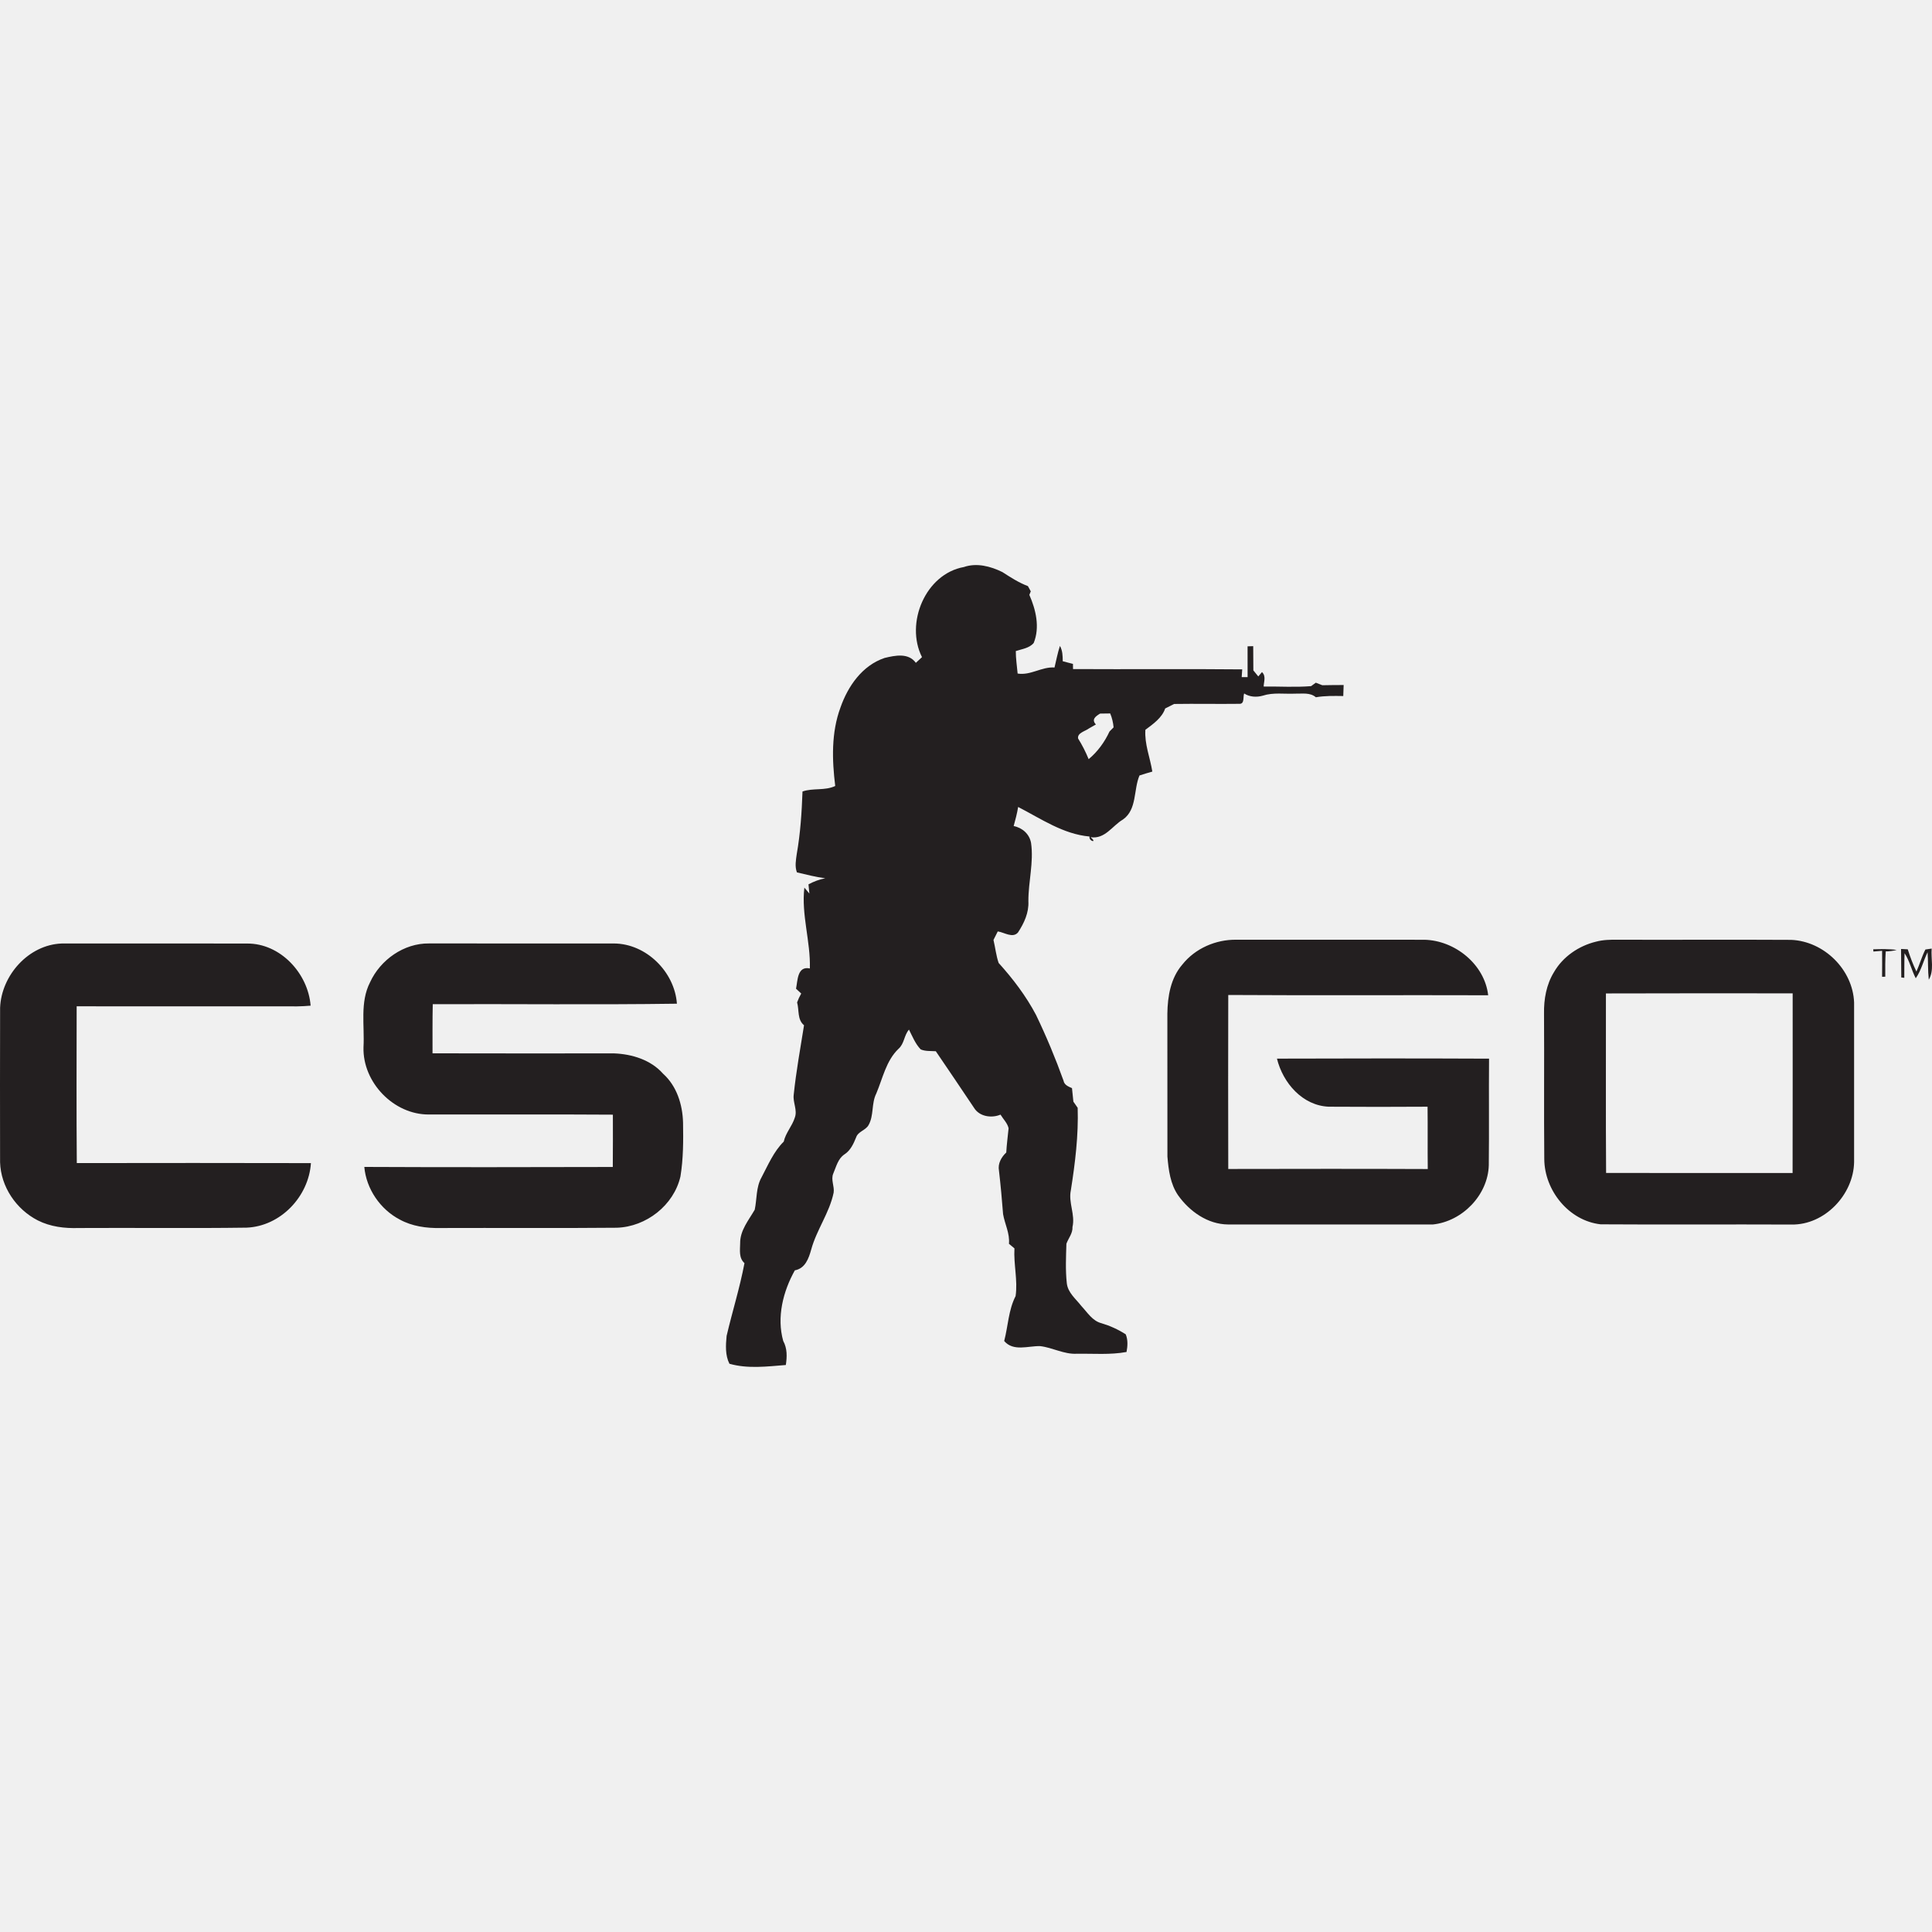
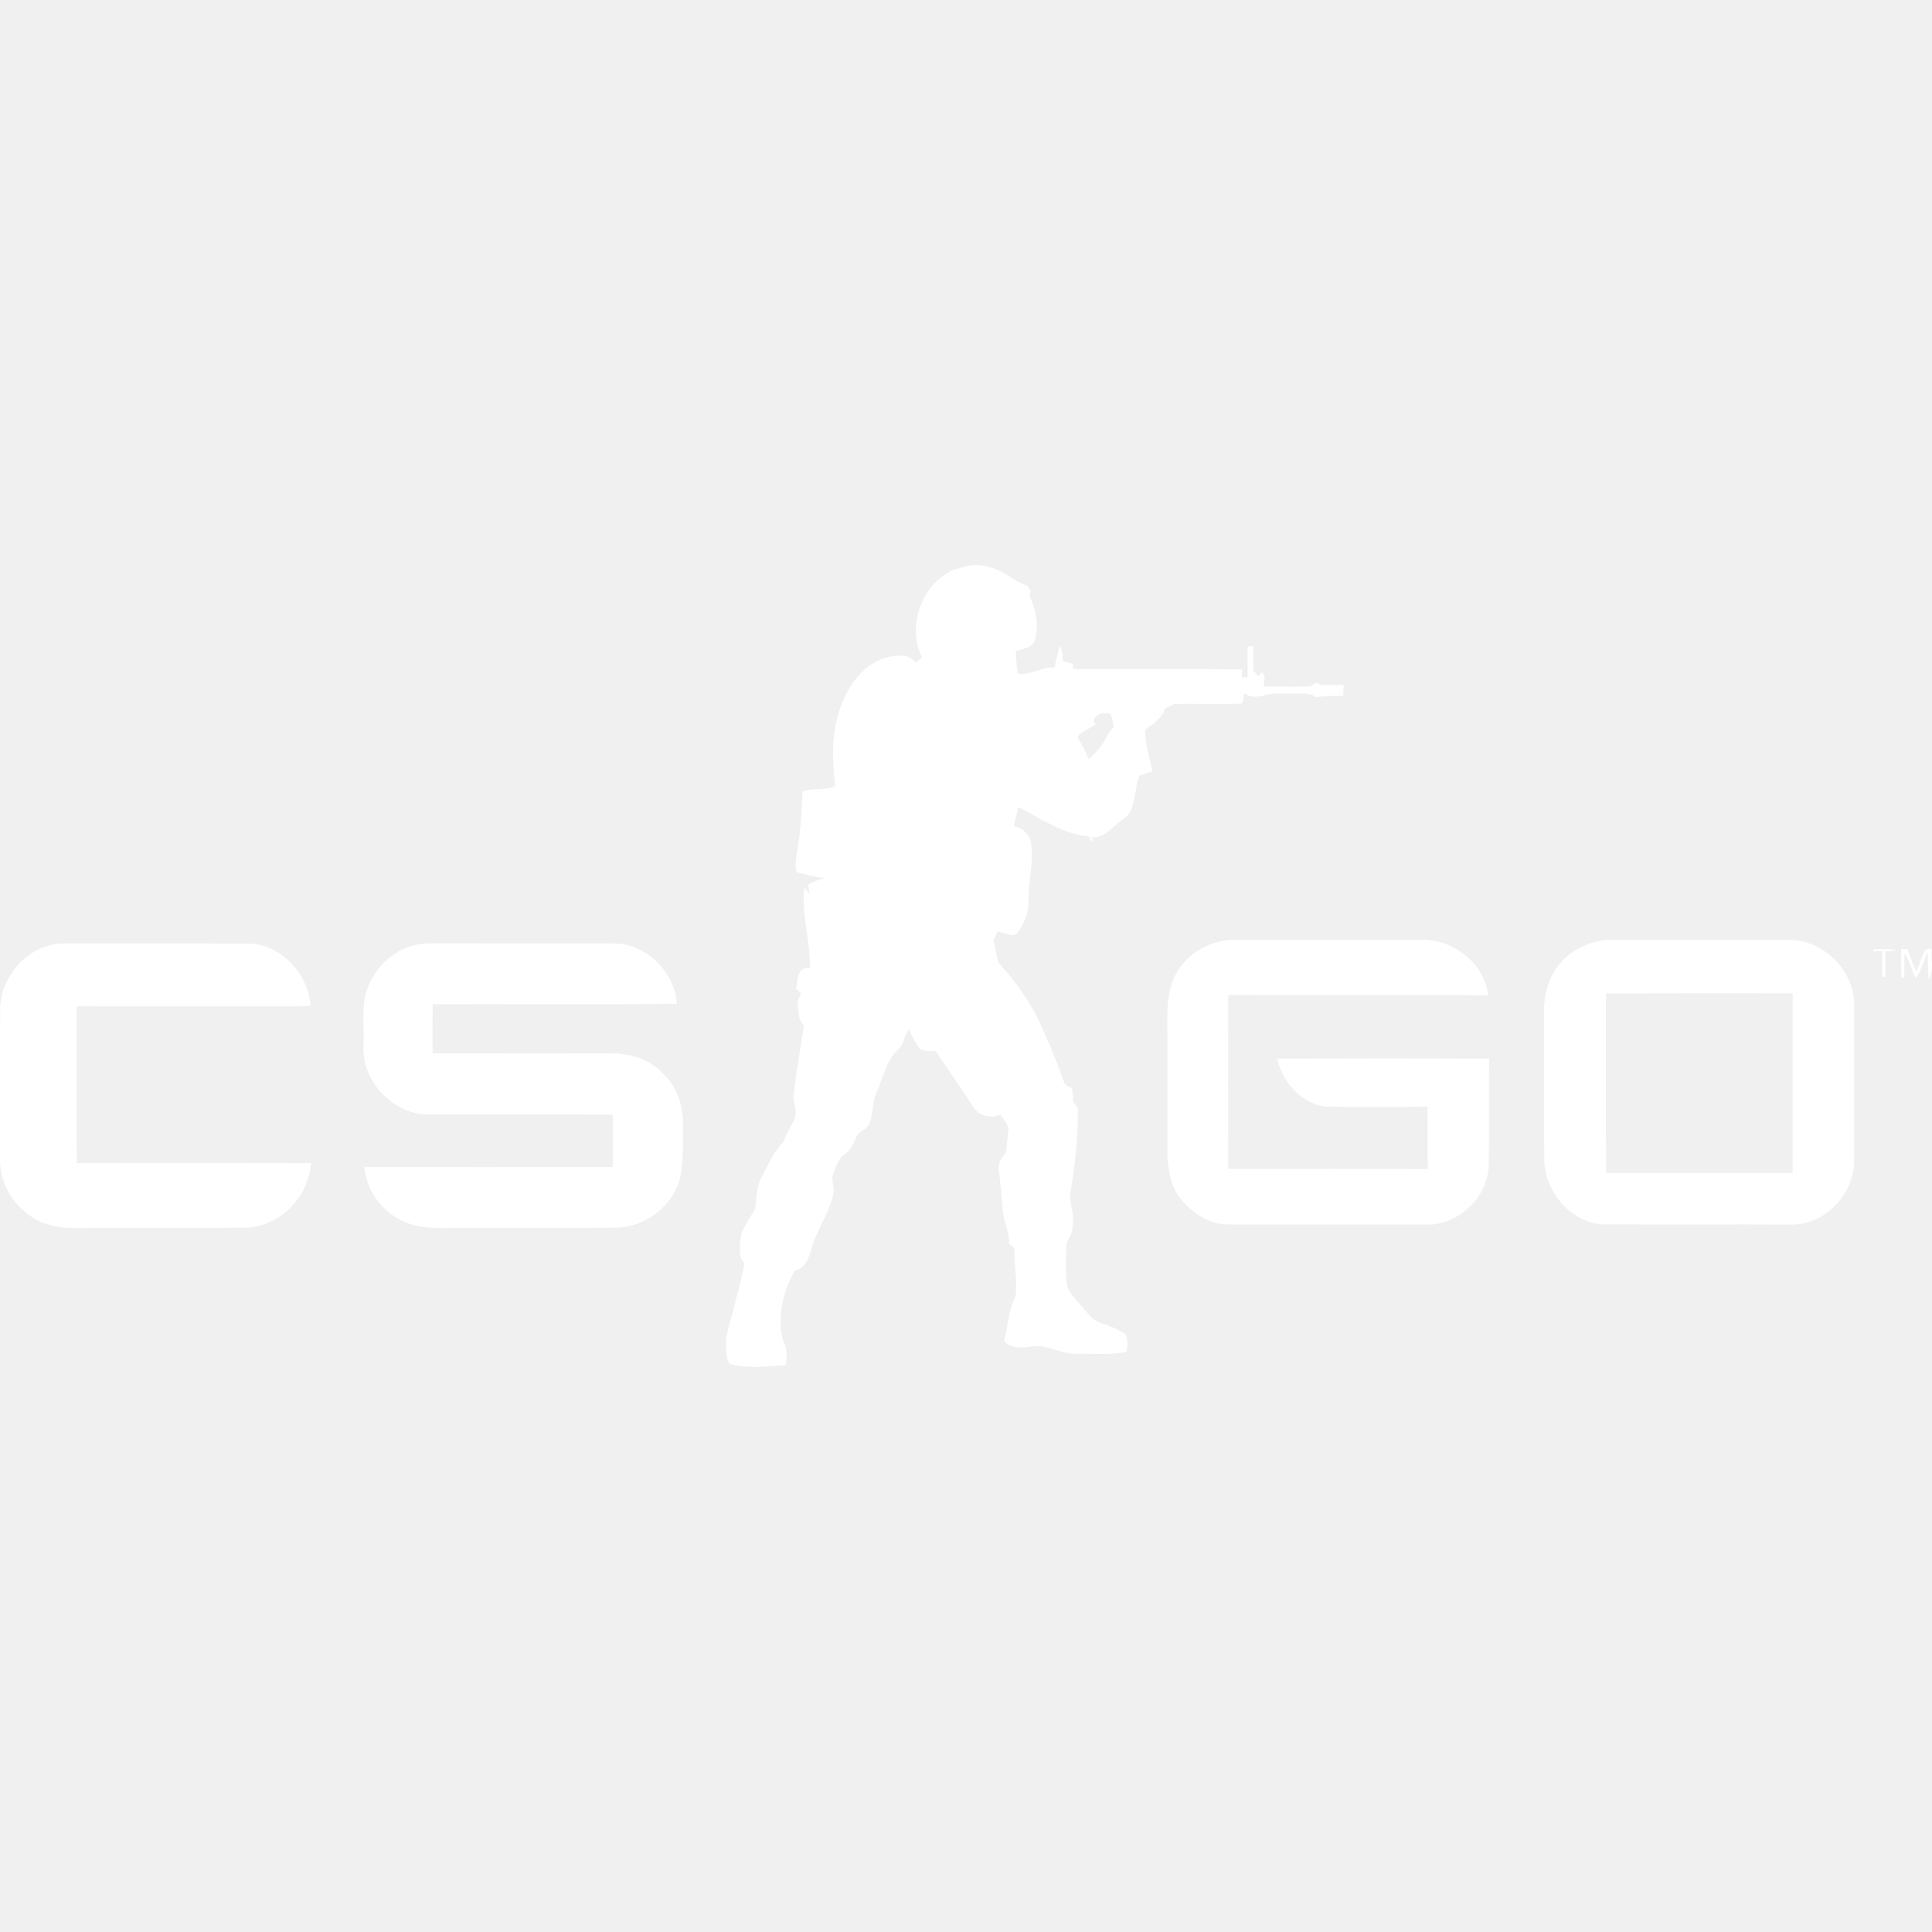
- <svg xmlns="http://www.w3.org/2000/svg" width="800px" height="800px" viewBox="0 -201.55 689.123 689.123">
-   <g fill="#231F20">
-     <path d="M343.816.699c4.56-1.58 9.541-.261 13.72 1.8 2.92 1.88 5.84 3.78 9.11 5.01.25.47.77 1.4 1.02 1.86-.13.31-.38.95-.51 1.26 2.33 5.3 3.82 11.58 1.56 17.149-1.54 1.88-4.22 2.171-6.39 2.899-.01 2.69.42 5.351.65 8.021 4.64.75 8.568-2.48 13.158-2.16.62-2.57 1.11-5.182 1.932-7.701.95 1.67.989 3.591 1 5.471 1.2.34 2.42.65 3.648.949.012.461.021 1.381.021 1.841 20.12.12 40.229-.091 60.35.11-.05.688-.148 2.069-.188 2.76.52 0 1.58.01 2.108.01-.02-3.659 0-7.33-.01-10.989.51-.021 1.51-.051 2.01-.061.012 2.88.021 5.76.051 8.641.439.54 1.319 1.619 1.761 2.159.33-.391.989-1.159 1.318-1.55 1.53 1.431.66 3.391.592 5.149 5.63-.061 11.318.319 16.93-.141.42-.31 1.26-.92 1.68-1.229.771.299 1.55.6 2.32.91 2.53-.062 5.07-.07 7.61-.08-.052 1.31-.092 2.619-.142 3.93-3.27-.051-6.55-.12-9.77.439-2.08-1.789-4.87-1.221-7.38-1.289-3.86.18-7.842-.5-11.58.729-2.222.62-4.66.471-6.62-.79-.472 1.17.25 3.79-1.722 3.689-7.76.101-15.51-.069-23.26.051-1.06.56-2.13 1.09-3.188 1.609-1.12 3.34-4.33 5.569-7.062 7.609-.34 5.13 1.69 9.92 2.48 14.899-1.53.439-3.07.891-4.58 1.391-2.17 5.12-.84 12.109-5.86 15.681-3.85 2.239-6.398 7.109-11.59 6.34 2.64 2.2-.72 1.51-.37-.25-9.39-.83-17.3-6.34-25.46-10.539-.38 2.299-.979 4.56-1.6 6.81 3.1.59 5.66 2.87 6.21 6.05.99 6.931-.99 13.812-.96 20.761.22 4.08-1.53 7.819-3.71 11.149-1.91 2.16-4.92-.061-7.21-.38-.521 1.01-1.03 2.021-1.53 3.04.65 2.719.93 5.549 1.84 8.209 5.11 5.65 9.76 11.771 13.33 18.521a244.586 244.586 0 0 1 9.811 23.459c.279 1.551 1.739 2.108 3.021 2.67.17 1.6.34 3.198.5 4.819.5.73 1.01 1.459 1.53 2.199.31 9.861-.9 19.68-2.432 29.41-.948 4.391 1.62 8.68.58 13.1.12 2.263-1.438 3.972-2.17 5.972-.14 4.67-.37 9.399.142 14.061.358 3.42 3.25 5.619 5.21 8.17 2.14 2.271 3.93 5.32 7.17 6.129 3.05.91 5.96 2.23 8.648 3.961.82 2.029.67 4.181.28 6.289-5.86 1.08-11.84.541-17.76.632-4.562.239-8.63-2.211-13.062-2.722-4.29-.108-9.52 2.021-12.818-1.819 1.398-5.328 1.51-11.05 4.068-16.021.82-5.629-.738-11.34-.41-17.02-.488-.41-1.47-1.23-1.96-1.642.352-3.709-1.479-7.01-2.09-10.559-.398-5.183-.87-10.361-1.47-15.521-.47-2.51.83-4.809 2.6-6.479.16-2.9.552-5.771.83-8.65-.43-1.871-1.92-3.26-2.88-4.86-3.21 1.352-7.54.711-9.45-2.431-4.529-6.739-9.05-13.479-13.63-20.18-1.8-.119-3.7.07-5.38-.65-1.938-1.989-2.95-4.639-4.188-7.059-1.771 1.99-1.642 5.039-3.74 6.85-4.44 4.261-5.62 10.521-7.94 15.98-1.778 3.539-.778 7.809-2.76 11.26-1.06 1.859-3.72 2.229-4.42 4.351-.92 2.288-2 4.659-4.15 6.051-2.33 1.528-2.949 4.43-3.988 6.828-.95 2.211.46 4.53.13 6.801-1.48 7.211-6.07 13.24-8 20.301-.88 3.18-2.141 6.76-5.841 7.439-4.21 7.52-6.529 16.721-4.149 25.188 1.46 2.66 1.38 5.65.93 8.58-6.689.521-13.55 1.42-20.119-.449-1.54-3.051-1.32-6.641-1-9.938 2.029-8.672 4.72-17.191 6.369-25.951-2.06-1.83-1.579-4.629-1.54-7.08-.069-4.57 3.04-8.23 5.2-11.98.811-3.85.431-7.987 2.42-11.52 2.341-4.42 4.32-9.199 7.931-12.77.689-3.15 3.011-5.529 3.949-8.562 1-2.68-.75-5.4-.398-8.139.859-8.312 2.37-16.541 3.68-24.791-2.479-2.07-1.68-5.359-2.47-8.15.39-1.1.88-2.149 1.47-3.17-.62-.57-1.229-1.15-1.85-1.719.6-2.933.43-8.183 4.93-7.23.28-9.71-3.09-19.11-1.96-28.831.6.699 1.189 1.41 1.79 2.12l-.32-3.29c1.88-1 3.88-1.77 5.98-2.16-3.42-.449-6.75-1.319-10.102-2.1-.81-2.131-.358-4.4-.06-6.58 1.3-7.36 1.78-14.82 2.05-22.28 3.79-1.318 7.97-.199 11.67-1.96-1.148-9.33-1.438-19.069 1.88-28.02 2.67-7.621 7.771-14.971 15.73-17.65 3.76-.899 8.49-1.91 11.148 1.74.73-.67 1.46-1.36 2.19-2.03-6.069-12.054 1.181-29.664 14.953-32.144m48.569 52.28c-1.6.98-3.17 2.101-1.488 3.881-.82.489-1.642.96-2.472 1.409-1.3 1-4.22 1.569-3.88 3.591a48.68 48.68 0 0 1 3.761 7.369c3.189-2.619 5.729-6.141 7.449-9.869.36-.37 1.091-1.11 1.45-1.471-.16-1.71-.54-3.381-1.21-4.96-1.2.021-2.41.04-3.61.05z" />
-     <path d="M421.726 142.499c4.579-5.779 11.979-8.98 19.318-8.86 22.33.021 44.67-.01 67 .01 10.892.23 21.511 8.741 22.771 19.802-30.91-.103-61.812.09-92.71-.103-.03 20.681-.07 41.371 0 62.062 23.72-.039 47.438-.08 71.16.02-.091-7.41.028-14.82-.07-22.229-11.729.067-23.46.09-35.19 0-9.409-.361-16.409-8.49-18.528-17.15 25.22-.09 50.43-.1 75.648.01-.108 12.67.062 25.351-.09 38.021-.3 10.67-9.479 20.061-20 21.131-24.33 0-48.67-.01-73-.01-7.27-.052-13.7-4.642-17.8-10.371-2.8-4.051-3.431-9.08-3.83-13.851-.04-17 .02-34.01-.021-51.01.092-6.162 1.182-12.671 5.342-17.472zM569.255 134.338c2.512-.68 5.13-.729 7.722-.699 20.64.062 41.29-.069 61.93.05 11.7.5 21.979 10.602 22.43 22.34.021 18.971.021 37.95 0 56.932-.21 11.629-10.51 22.469-22.318 22.27-22.7-.1-45.4.07-68.102-.08-11.32-1.26-20.01-12.069-20.09-23.26-.16-17.301.02-34.621-.09-51.92-.09-5.1.83-10.34 3.53-14.74 3.169-5.531 8.849-9.402 14.988-10.893m3.561 18.462c.04 21.34-.09 42.689.06 64.029 22.17.061 44.352-.01 66.521.028.068-21.358.01-42.719.028-64.09-22.199-.008-44.409-.047-66.609.033zM.035 157.88c.471-11.57 10.16-22.441 21.95-22.891 22.029-.021 44.069-.021 66.1.01 11.9-.119 21.812 10.631 22.71 22.161-1.59.131-3.18.229-4.77.25-26.23-.029-52.46.01-78.681-.021-.011 18.64-.109 37.279.05 55.92 27.841-.041 55.671-.061 83.511.011-.79 11.948-10.851 22.551-22.979 23.02-19.96.281-39.92.01-59.881.131-4.97.17-10.09-.451-14.569-2.721-7.72-3.949-13.181-12-13.449-20.74-.022-18.38-.052-36.751.008-55.13zM131.995 148.82c3.67-8.011 12.07-13.96 21.011-13.851 22 .021 44.01 0 66.021.01 11.489.07 21.609 10.129 22.42 21.481-29.021.41-58.061.059-87.09.17-.131 5.84-.07 11.68-.08 17.529 21.58.069 43.17.02 64.75.02 6.399.25 13.12 2.301 17.479 7.25 4.899 4.381 6.97 11.051 7.13 17.471.109 6.41.109 12.851-.931 19.199-2.38 10.281-12.21 17.941-22.699 18.271-20.979.199-41.971.02-62.95.1-4.949.101-10.069-.61-14.46-3.02-6.96-3.631-11.96-10.933-12.649-18.771 29.54.142 59.09.09 88.63.021.07-6.222.03-12.441.03-18.66-21.86-.15-43.73-.021-65.601-.062-12.569.101-23.689-11.45-23.351-23.979.44-7.72-1.339-16.009 2.34-23.179zM668.166 137.05c2.78-.07 5.59-.18 8.36.24-1.29.33-2.602.5-3.92.52-.17 3.011-.19 6.021-.15 9.029-.29 0-.859 0-1.14.01.02-3.09.05-6.18.01-9.26-.78.062-2.33.201-3.1.26l-.06-.799zM678.085 136.938c.591.031 1.79.091 2.392.121.85 2.709 1.85 5.369 3.09 7.939 1.16-2.59 1.92-5.351 3.2-7.869.56-.08 1.68-.25 2.238-.33-.31 3.68.96 7.75-1.028 11.1-.36-3.26-.21-6.541-.421-9.811-1.521 3.051-2.239 6.48-4.229 9.301-1.521-2.899-2.17-6.201-3.99-8.938-.119 2.92-.06 5.85-.1 8.778l-1.07-.121c-.001-3.388-.051-6.779-.082-10.17z" />
+ <svg xmlns="http://www.w3.org/2000/svg" width="800px" height="800px" viewBox="0 -201.55 689.123 689.123" version="1.1" id="svg2">
+   <g fill="#231F20" id="g2" style="fill:#ffffff">
+     <path d="M343.816.699c4.56-1.58 9.541-.261 13.72 1.8 2.92 1.88 5.84 3.78 9.11 5.01.25.47.77 1.4 1.02 1.86-.13.31-.38.95-.51 1.26 2.33 5.3 3.82 11.58 1.56 17.149-1.54 1.88-4.22 2.171-6.39 2.899-.01 2.69.42 5.351.65 8.021 4.64.75 8.568-2.48 13.158-2.16.62-2.57 1.11-5.182 1.932-7.701.95 1.67.989 3.591 1 5.471 1.2.34 2.42.65 3.648.949.012.461.021 1.381.021 1.841 20.12.12 40.229-.091 60.35.11-.05.688-.148 2.069-.188 2.76.52 0 1.58.01 2.108.01-.02-3.659 0-7.33-.01-10.989.51-.021 1.51-.051 2.01-.061.012 2.88.021 5.76.051 8.641.439.54 1.319 1.619 1.761 2.159.33-.391.989-1.159 1.318-1.55 1.53 1.431.66 3.391.592 5.149 5.63-.061 11.318.319 16.93-.141.42-.31 1.26-.92 1.68-1.229.771.299 1.55.6 2.32.91 2.53-.062 5.07-.07 7.61-.08-.052 1.31-.092 2.619-.142 3.93-3.27-.051-6.55-.12-9.77.439-2.08-1.789-4.87-1.221-7.38-1.289-3.86.18-7.842-.5-11.58.729-2.222.62-4.66.471-6.62-.79-.472 1.17.25 3.79-1.722 3.689-7.76.101-15.51-.069-23.26.051-1.06.56-2.13 1.09-3.188 1.609-1.12 3.34-4.33 5.569-7.062 7.609-.34 5.13 1.69 9.92 2.48 14.899-1.53.439-3.07.891-4.58 1.391-2.17 5.12-.84 12.109-5.86 15.681-3.85 2.239-6.398 7.109-11.59 6.34 2.64 2.2-.72 1.51-.37-.25-9.39-.83-17.3-6.34-25.46-10.539-.38 2.299-.979 4.56-1.6 6.81 3.1.59 5.66 2.87 6.21 6.05.99 6.931-.99 13.812-.96 20.761.22 4.08-1.53 7.819-3.71 11.149-1.91 2.16-4.92-.061-7.21-.38-.521 1.01-1.03 2.021-1.53 3.04.65 2.719.93 5.549 1.84 8.209 5.11 5.65 9.76 11.771 13.33 18.521a244.586 244.586 0 0 1 9.811 23.459c.279 1.551 1.739 2.108 3.021 2.67.17 1.6.34 3.198.5 4.819.5.73 1.01 1.459 1.53 2.199.31 9.861-.9 19.68-2.432 29.41-.948 4.391 1.62 8.68.58 13.1.12 2.263-1.438 3.972-2.17 5.972-.14 4.67-.37 9.399.142 14.061.358 3.42 3.25 5.619 5.21 8.17 2.14 2.271 3.93 5.32 7.17 6.129 3.05.91 5.96 2.23 8.648 3.961.82 2.029.67 4.181.28 6.289-5.86 1.08-11.84.541-17.76.632-4.562.239-8.63-2.211-13.062-2.722-4.29-.108-9.52 2.021-12.818-1.819 1.398-5.328 1.51-11.05 4.068-16.021.82-5.629-.738-11.34-.41-17.02-.488-.41-1.47-1.23-1.96-1.642.352-3.709-1.479-7.01-2.09-10.559-.398-5.183-.87-10.361-1.47-15.521-.47-2.51.83-4.809 2.6-6.479.16-2.9.552-5.771.83-8.65-.43-1.871-1.92-3.26-2.88-4.86-3.21 1.352-7.54.711-9.45-2.431-4.529-6.739-9.05-13.479-13.63-20.18-1.8-.119-3.7.07-5.38-.65-1.938-1.989-2.95-4.639-4.188-7.059-1.771 1.99-1.642 5.039-3.74 6.85-4.44 4.261-5.62 10.521-7.94 15.98-1.778 3.539-.778 7.809-2.76 11.26-1.06 1.859-3.72 2.229-4.42 4.351-.92 2.288-2 4.659-4.15 6.051-2.33 1.528-2.949 4.43-3.988 6.828-.95 2.211.46 4.53.13 6.801-1.48 7.211-6.07 13.24-8 20.301-.88 3.18-2.141 6.76-5.841 7.439-4.21 7.52-6.529 16.721-4.149 25.188 1.46 2.66 1.38 5.65.93 8.58-6.689.521-13.55 1.42-20.119-.449-1.54-3.051-1.32-6.641-1-9.938 2.029-8.672 4.72-17.191 6.369-25.951-2.06-1.83-1.579-4.629-1.54-7.08-.069-4.57 3.04-8.23 5.2-11.98.811-3.85.431-7.987 2.42-11.52 2.341-4.42 4.32-9.199 7.931-12.77.689-3.15 3.011-5.529 3.949-8.562 1-2.68-.75-5.4-.398-8.139.859-8.312 2.37-16.541 3.68-24.791-2.479-2.07-1.68-5.359-2.47-8.15.39-1.1.88-2.149 1.47-3.17-.62-.57-1.229-1.15-1.85-1.719.6-2.933.43-8.183 4.93-7.23.28-9.71-3.09-19.11-1.96-28.831.6.699 1.189 1.41 1.79 2.12l-.32-3.29c1.88-1 3.88-1.77 5.98-2.16-3.42-.449-6.75-1.319-10.102-2.1-.81-2.131-.358-4.4-.06-6.58 1.3-7.36 1.78-14.82 2.05-22.28 3.79-1.318 7.97-.199 11.67-1.96-1.148-9.33-1.438-19.069 1.88-28.02 2.67-7.621 7.771-14.971 15.73-17.65 3.76-.899 8.49-1.91 11.148 1.74.73-.67 1.46-1.36 2.19-2.03-6.069-12.054 1.181-29.664 14.953-32.144m48.569 52.28c-1.6.98-3.17 2.101-1.488 3.881-.82.489-1.642.96-2.472 1.409-1.3 1-4.22 1.569-3.88 3.591a48.68 48.68 0 0 1 3.761 7.369c3.189-2.619 5.729-6.141 7.449-9.869.36-.37 1.091-1.11 1.45-1.471-.16-1.71-.54-3.381-1.21-4.96-1.2.021-2.41.04-3.61.05z" id="path1" style="fill:#ffffff" />
+     <path d="M421.726 142.499c4.579-5.779 11.979-8.98 19.318-8.86 22.33.021 44.67-.01 67 .01 10.892.23 21.511 8.741 22.771 19.802-30.91-.103-61.812.09-92.71-.103-.03 20.681-.07 41.371 0 62.062 23.72-.039 47.438-.08 71.16.02-.091-7.41.028-14.82-.07-22.229-11.729.067-23.46.09-35.19 0-9.409-.361-16.409-8.49-18.528-17.15 25.22-.09 50.43-.1 75.648.01-.108 12.67.062 25.351-.09 38.021-.3 10.67-9.479 20.061-20 21.131-24.33 0-48.67-.01-73-.01-7.27-.052-13.7-4.642-17.8-10.371-2.8-4.051-3.431-9.08-3.83-13.851-.04-17 .02-34.01-.021-51.01.092-6.162 1.182-12.671 5.342-17.472zM569.255 134.338c2.512-.68 5.13-.729 7.722-.699 20.64.062 41.29-.069 61.93.05 11.7.5 21.979 10.602 22.43 22.34.021 18.971.021 37.95 0 56.932-.21 11.629-10.51 22.469-22.318 22.27-22.7-.1-45.4.07-68.102-.08-11.32-1.26-20.01-12.069-20.09-23.26-.16-17.301.02-34.621-.09-51.92-.09-5.1.83-10.34 3.53-14.74 3.169-5.531 8.849-9.402 14.988-10.893m3.561 18.462c.04 21.34-.09 42.689.06 64.029 22.17.061 44.352-.01 66.521.028.068-21.358.01-42.719.028-64.09-22.199-.008-44.409-.047-66.609.033zM.035 157.88c.471-11.57 10.16-22.441 21.95-22.891 22.029-.021 44.069-.021 66.1.01 11.9-.119 21.812 10.631 22.71 22.161-1.59.131-3.18.229-4.77.25-26.23-.029-52.46.01-78.681-.021-.011 18.64-.109 37.279.05 55.92 27.841-.041 55.671-.061 83.511.011-.79 11.948-10.851 22.551-22.979 23.02-19.96.281-39.92.01-59.881.131-4.97.17-10.09-.451-14.569-2.721-7.72-3.949-13.181-12-13.449-20.74-.022-18.38-.052-36.751.008-55.13zM131.995 148.82c3.67-8.011 12.07-13.96 21.011-13.851 22 .021 44.01 0 66.021.01 11.489.07 21.609 10.129 22.42 21.481-29.021.41-58.061.059-87.09.17-.131 5.84-.07 11.68-.08 17.529 21.58.069 43.17.02 64.75.02 6.399.25 13.12 2.301 17.479 7.25 4.899 4.381 6.97 11.051 7.13 17.471.109 6.41.109 12.851-.931 19.199-2.38 10.281-12.21 17.941-22.699 18.271-20.979.199-41.971.02-62.95.1-4.949.101-10.069-.61-14.46-3.02-6.96-3.631-11.96-10.933-12.649-18.771 29.54.142 59.09.09 88.63.021.07-6.222.03-12.441.03-18.66-21.86-.15-43.73-.021-65.601-.062-12.569.101-23.689-11.45-23.351-23.979.44-7.72-1.339-16.009 2.34-23.179zM668.166 137.05c2.78-.07 5.59-.18 8.36.24-1.29.33-2.602.5-3.92.52-.17 3.011-.19 6.021-.15 9.029-.29 0-.859 0-1.14.01.02-3.09.05-6.18.01-9.26-.78.062-2.33.201-3.1.26l-.06-.799zM678.085 136.938c.591.031 1.79.091 2.392.121.85 2.709 1.85 5.369 3.09 7.939 1.16-2.59 1.92-5.351 3.2-7.869.56-.08 1.68-.25 2.238-.33-.31 3.68.96 7.75-1.028 11.1-.36-3.26-.21-6.541-.421-9.811-1.521 3.051-2.239 6.48-4.229 9.301-1.521-2.899-2.17-6.201-3.99-8.938-.119 2.92-.06 5.85-.1 8.778l-1.07-.121c-.001-3.388-.051-6.779-.082-10.17z" id="path2" style="fill:#ffffff" />
  </g>
</svg>
